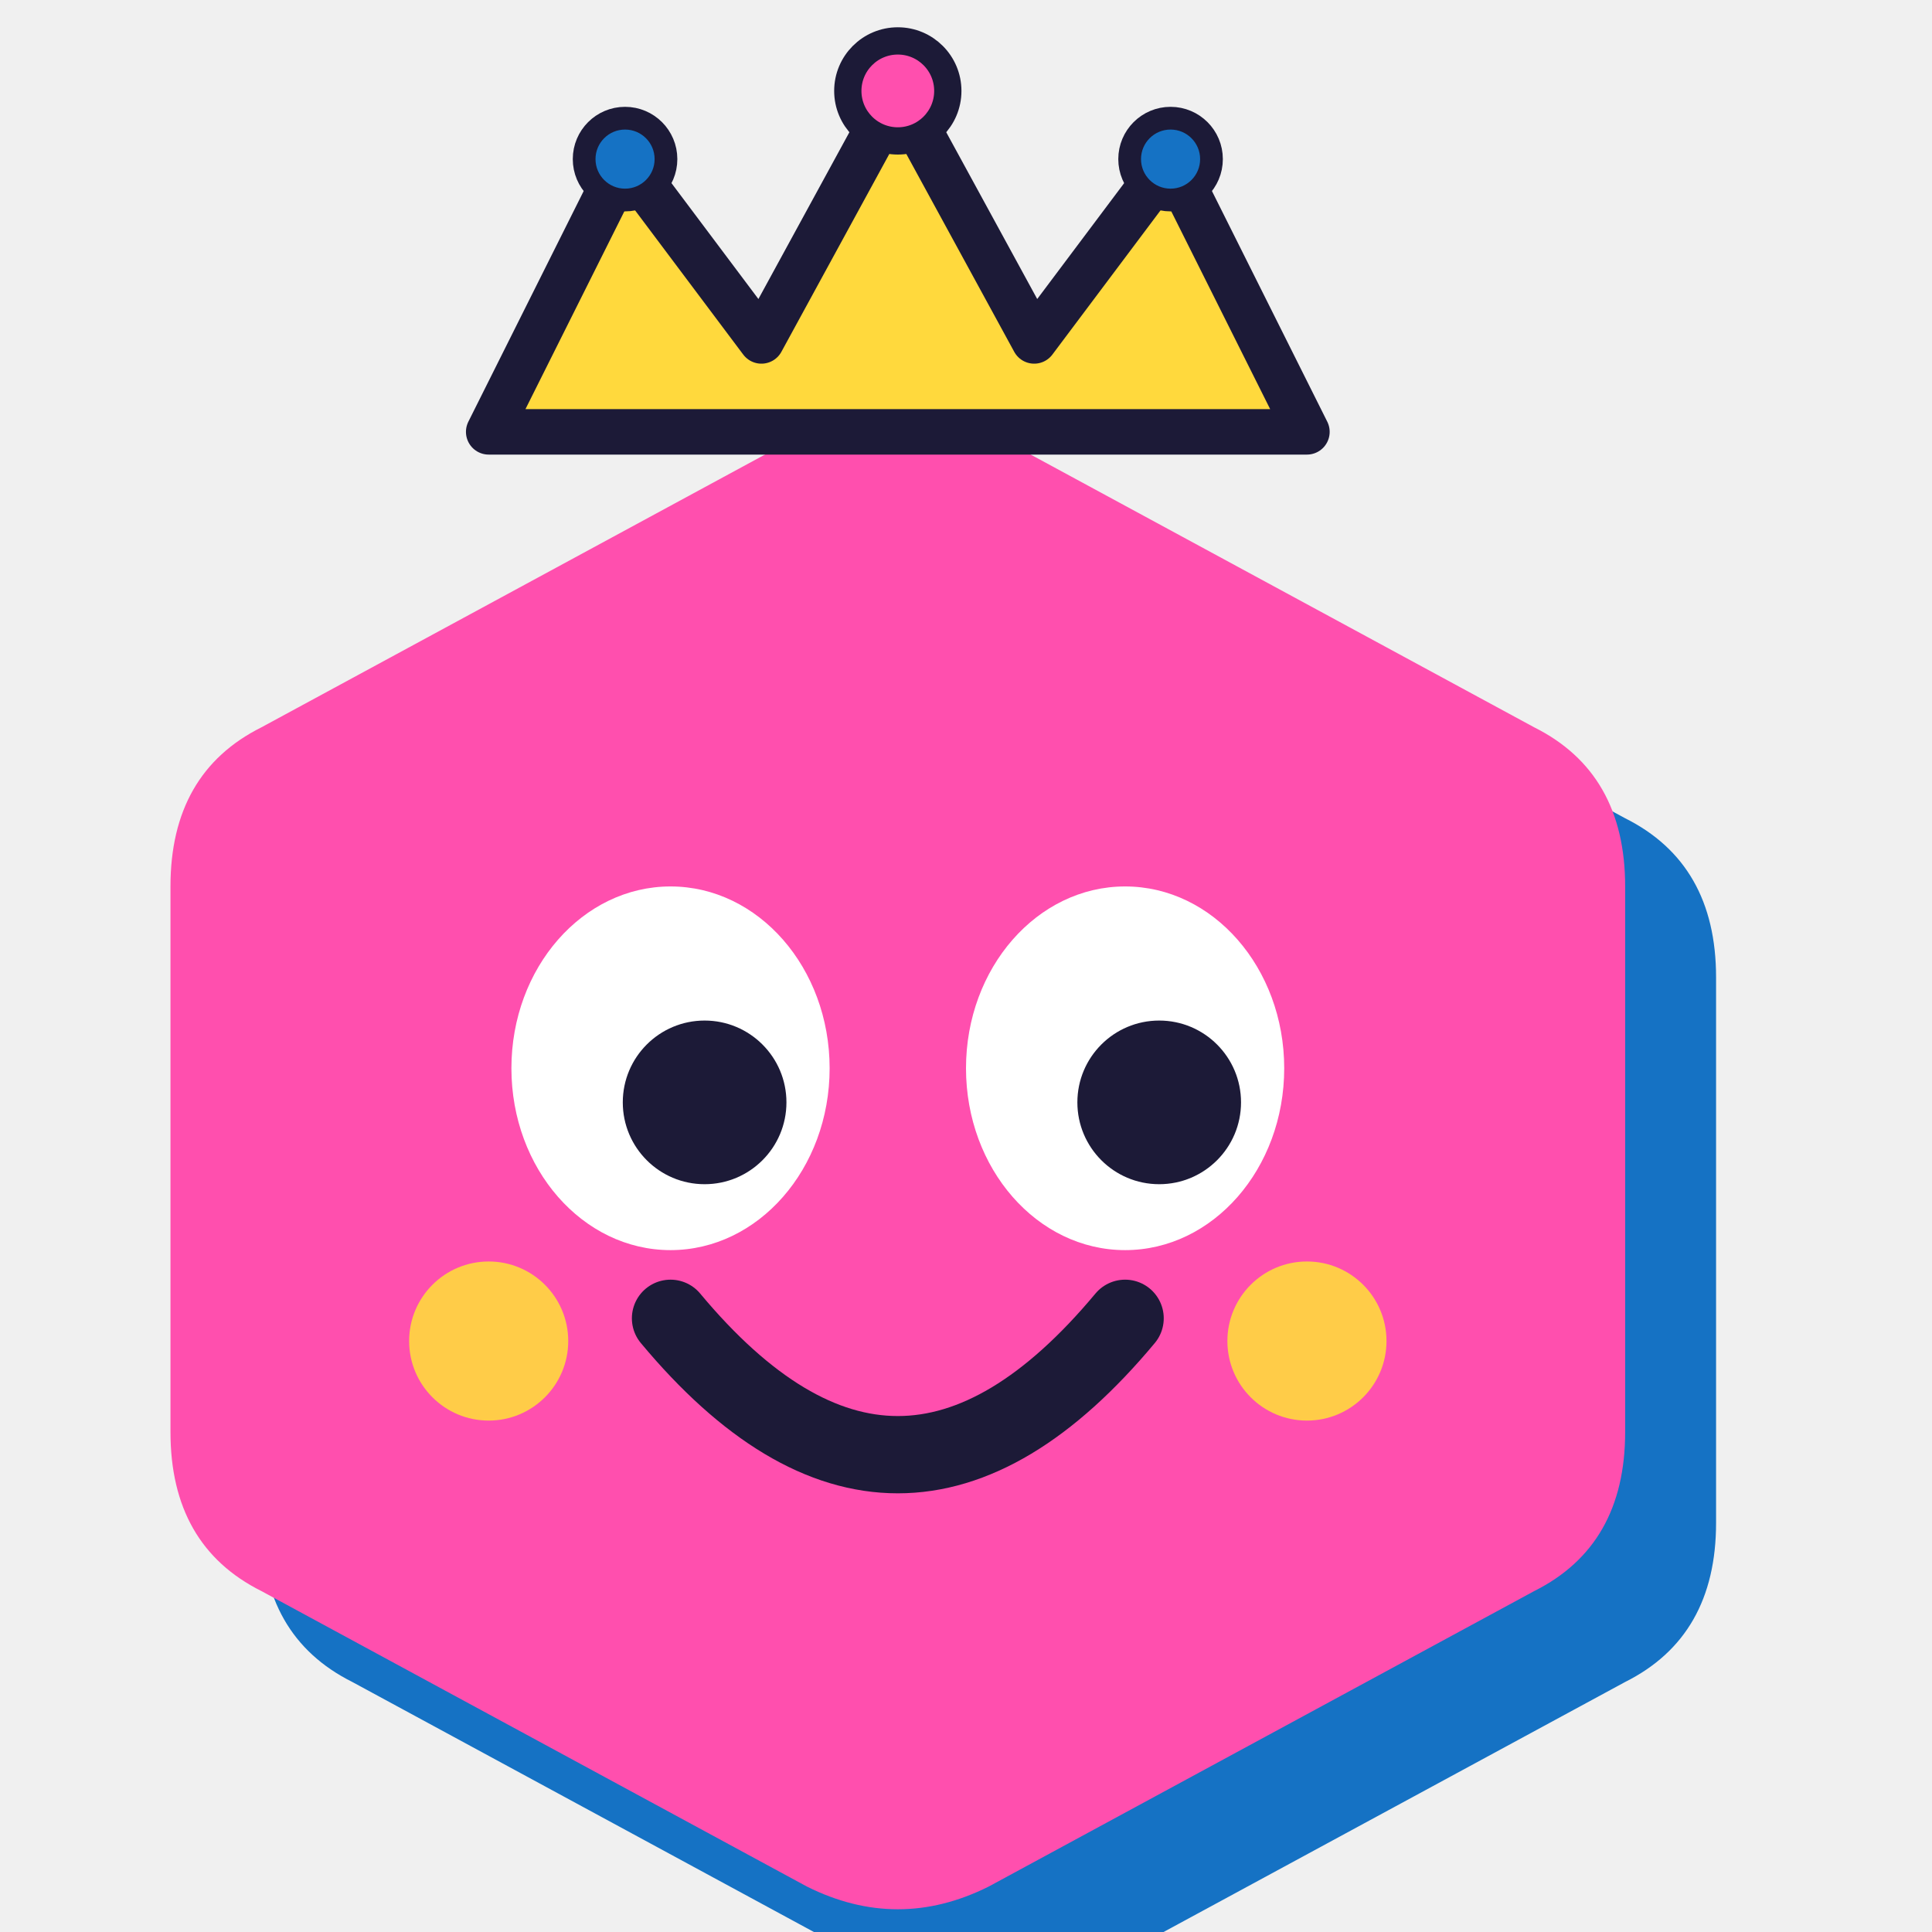
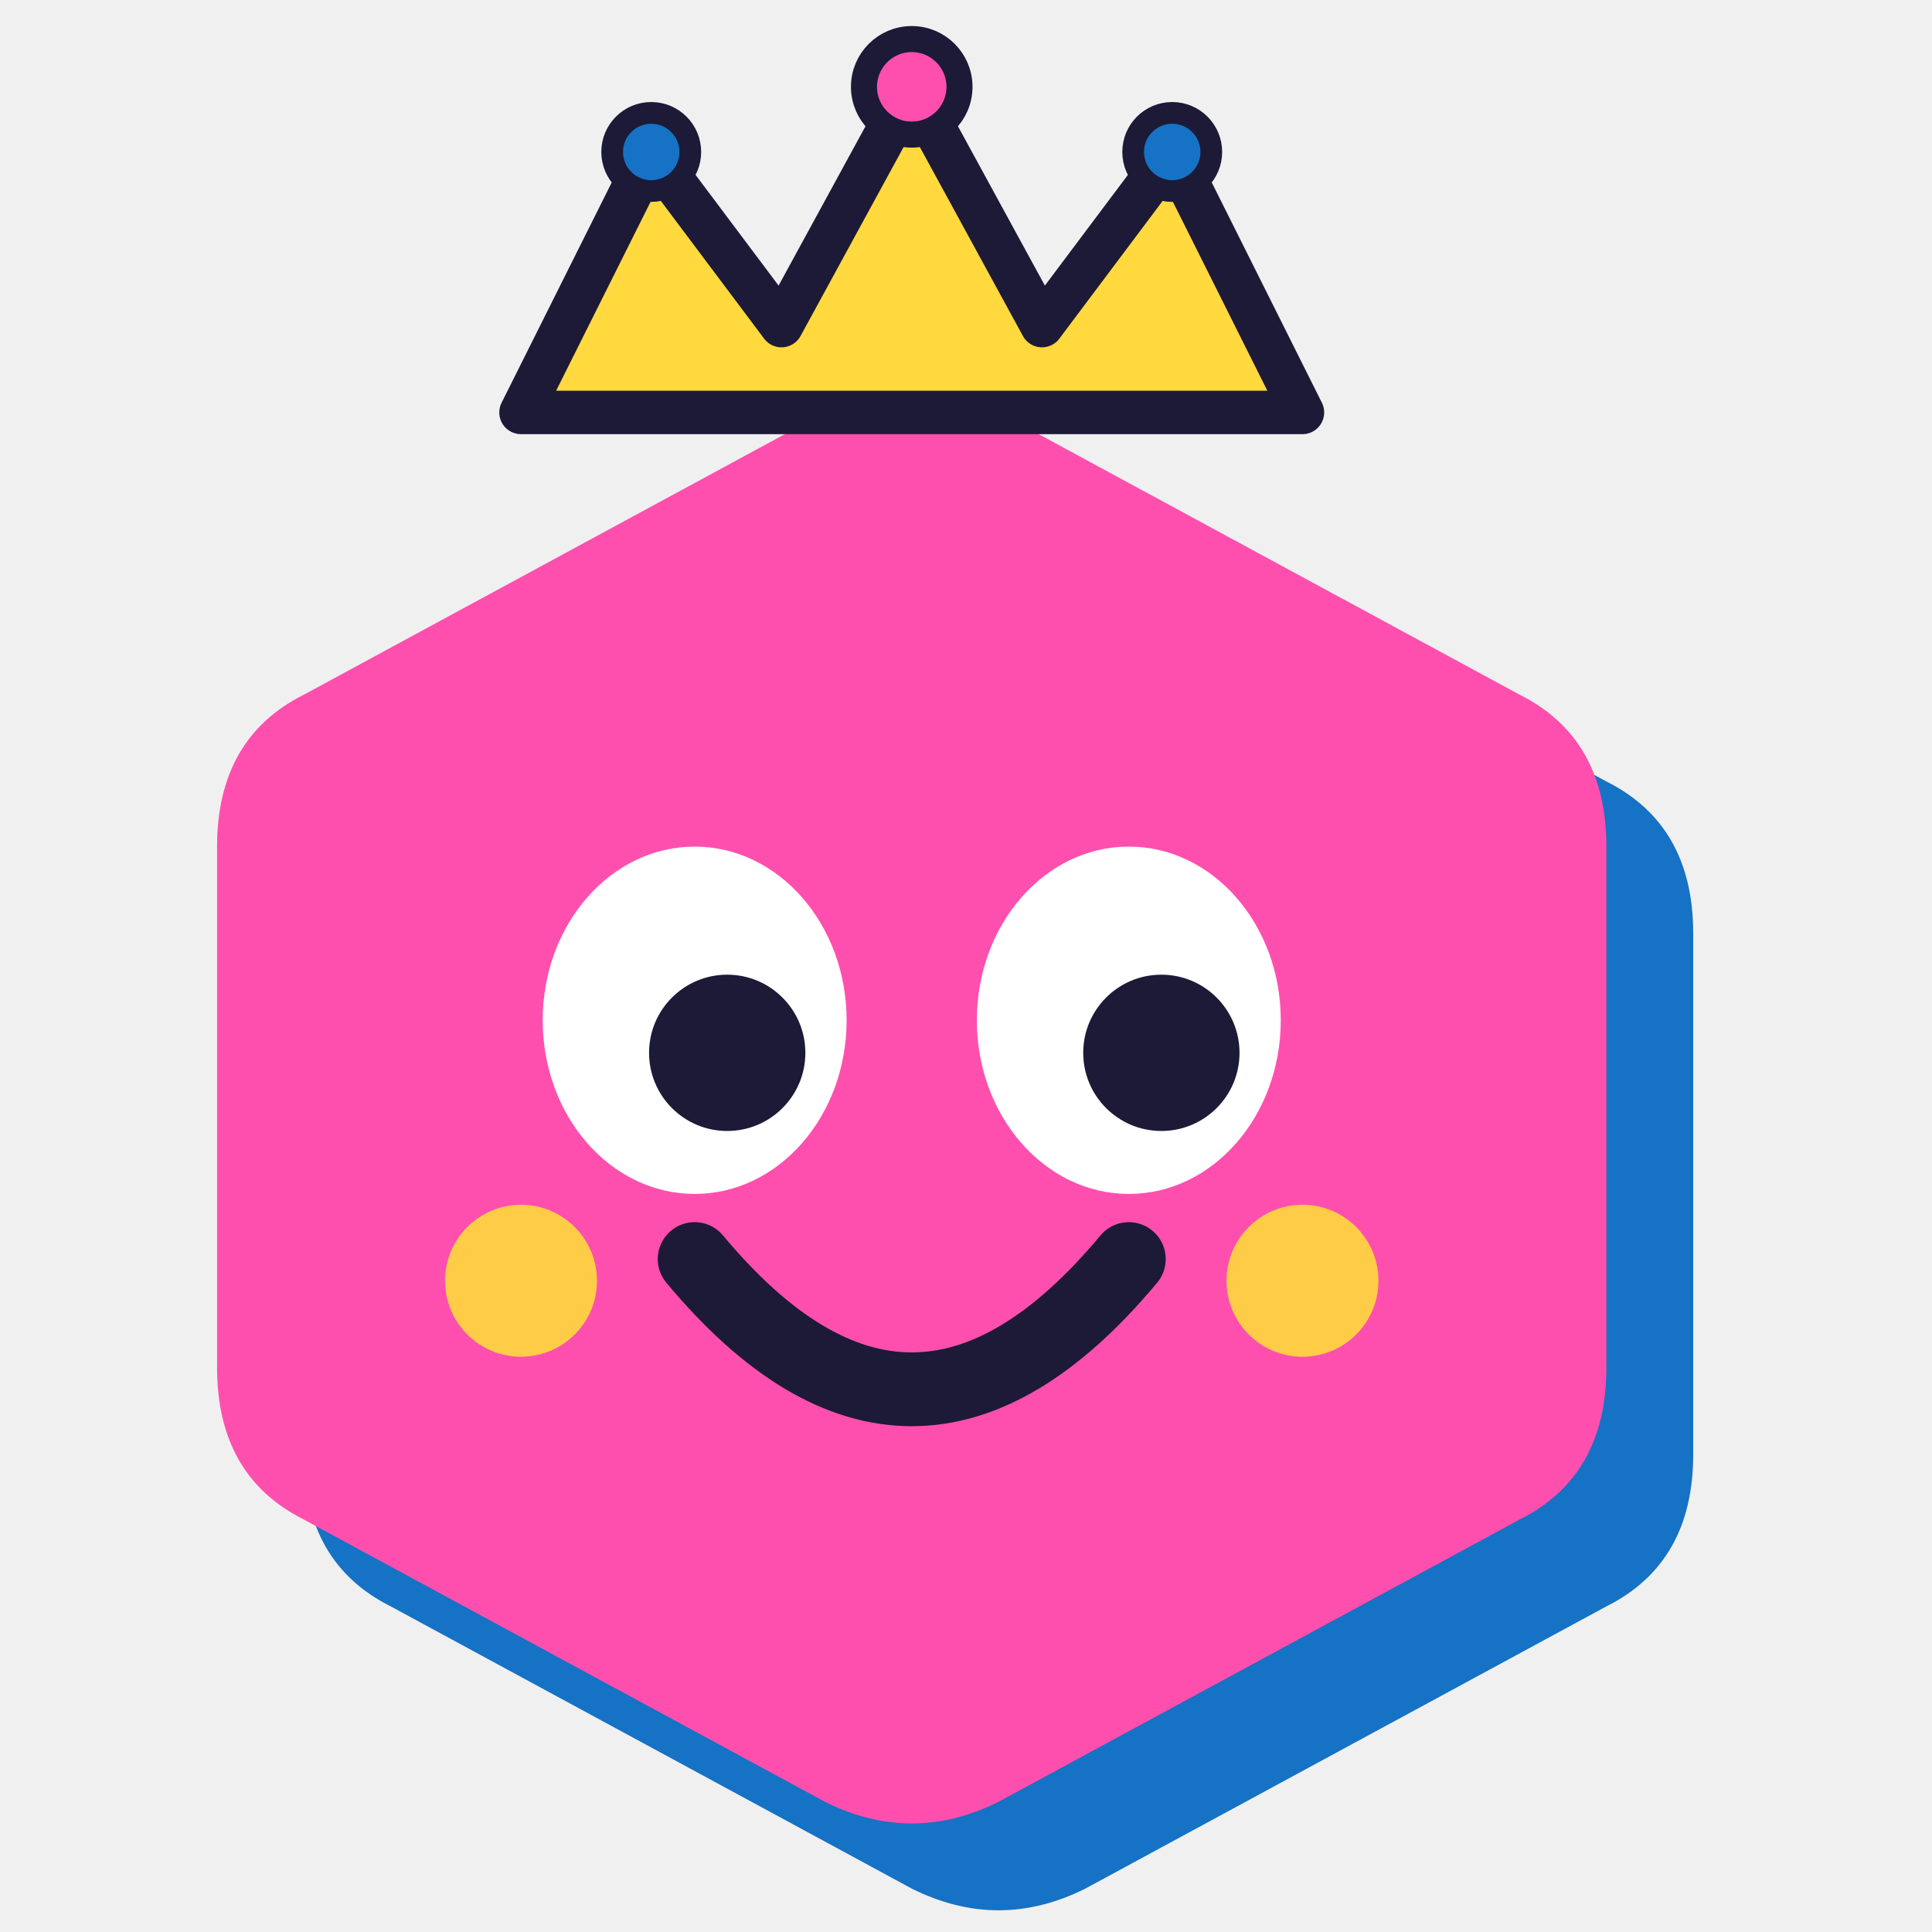
- <svg xmlns="http://www.w3.org/2000/svg" width="128" height="128" viewBox="-6 -13 82 85">
+ <svg xmlns="http://www.w3.org/2000/svg" width="128" height="128" viewBox="-10 -13 89 89">
  <path d="M36 6 L60 19 Q64 21 64 26 L64 50 Q64 55 60 57 L36 70 Q32 72 28 70 L4 57 Q0 55 0 50 L0 26 Q0 21 4 19 L28 6 Q32 4 36 6Z" transform="translate(4 4)" fill="#1572c4" />
  <path d="M36 6 L60 19 Q64 21 64 26 L64 50 Q64 55 60 57 L36 70 Q32 72 28 70 L4 57 Q0 55 0 50 L0 26 Q0 21 4 19 L28 6 Q32 4 36 6Z" fill="#ff4fae" />
  <ellipse cx="22" cy="34" rx="7" ry="8" fill="#fff" />
  <ellipse cx="42" cy="34" rx="7" ry="8" fill="#fff" />
  <circle cx="23.5" cy="35.5" r="3.6" fill="#1c1a37" />
  <circle cx="43.5" cy="35.5" r="3.6" fill="#1c1a37" />
  <circle cx="14" cy="46" r="3.5" fill="#ffd93d" opacity=".9" />
  <circle cx="50" cy="46" r="3.5" fill="#ffd93d" opacity=".9" />
  <path d="M22 45 Q32 57 42 45" fill="none" stroke="#1c1a37" stroke-width="3.4" stroke-linecap="round" stroke-linejoin="round" />
  <path d="M14 6 L20 -6 L26 2 L32 -9 L38 2 L44 -6 L50 6 Z" fill="#ffd93d" stroke="#1c1a37" stroke-width="2" stroke-linejoin="round" />
  <circle cx="32" cy="-9" r="2.2" fill="#ff4fae" stroke="#1c1a37" stroke-width="1.2" />
  <circle cx="20" cy="-6" r="1.8" fill="#1572c4" stroke="#1c1a37" stroke-width="1" />
  <circle cx="44" cy="-6" r="1.8" fill="#1572c4" stroke="#1c1a37" stroke-width="1" />
</svg>
